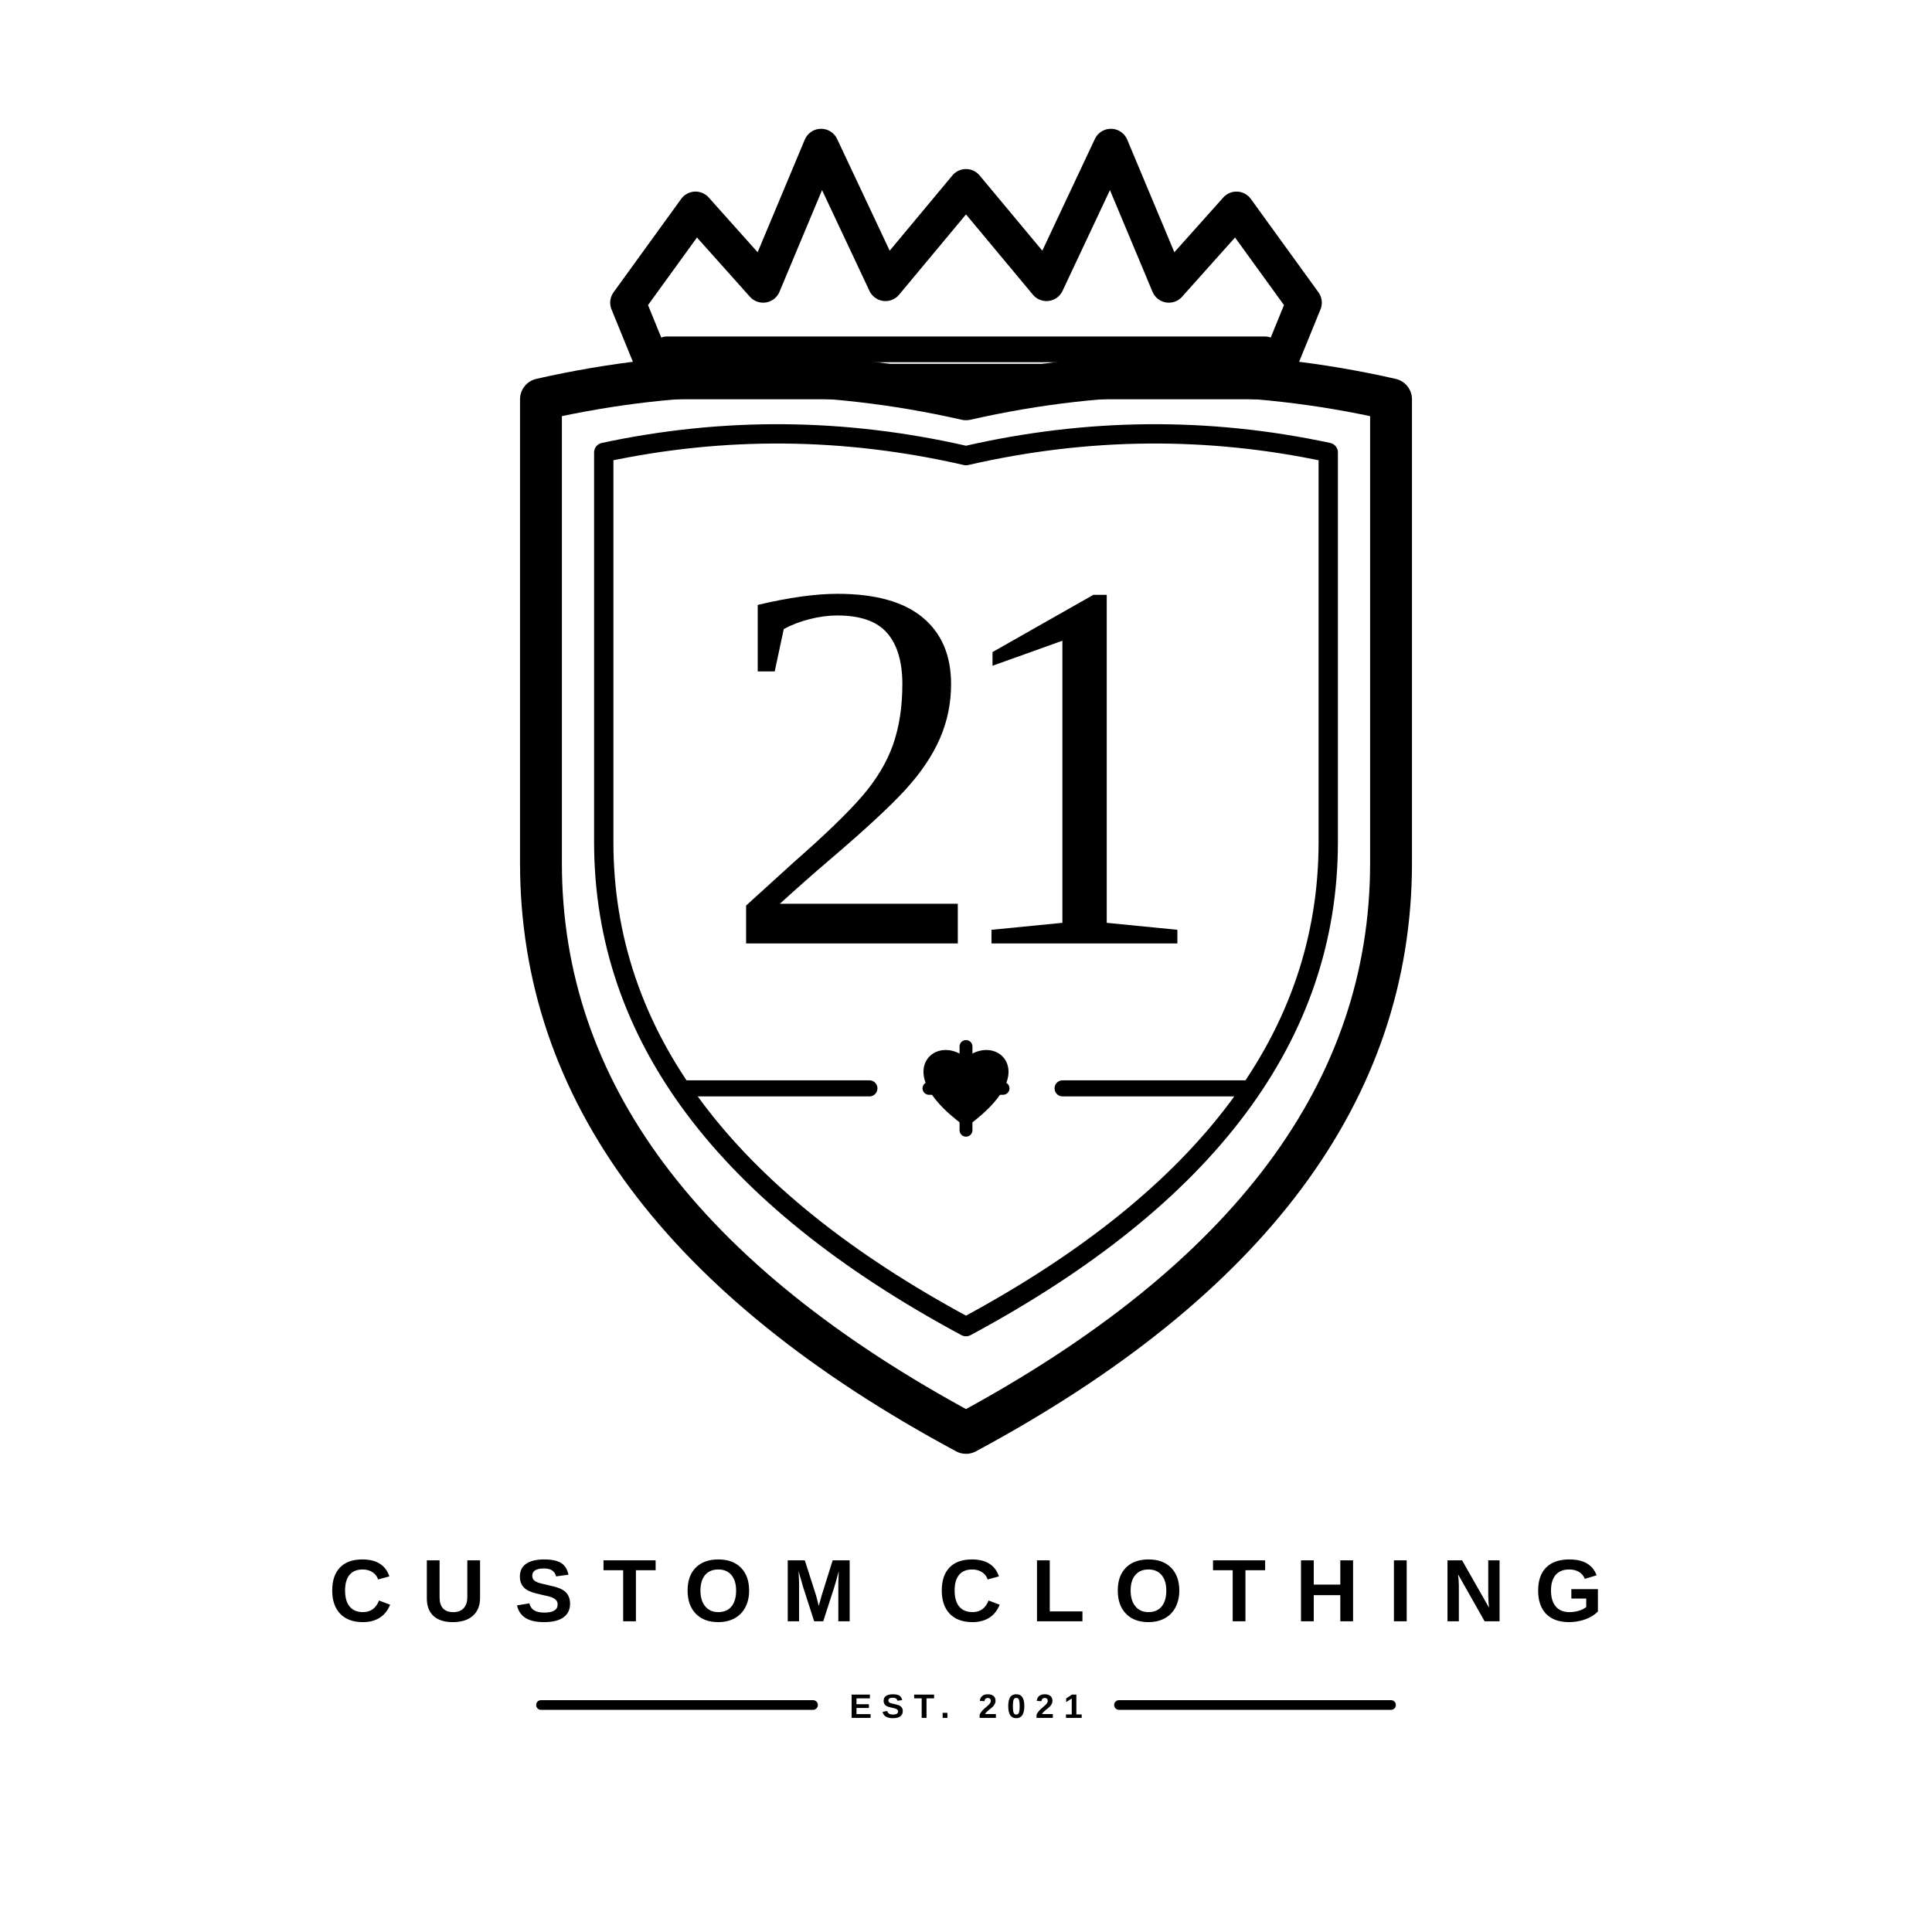
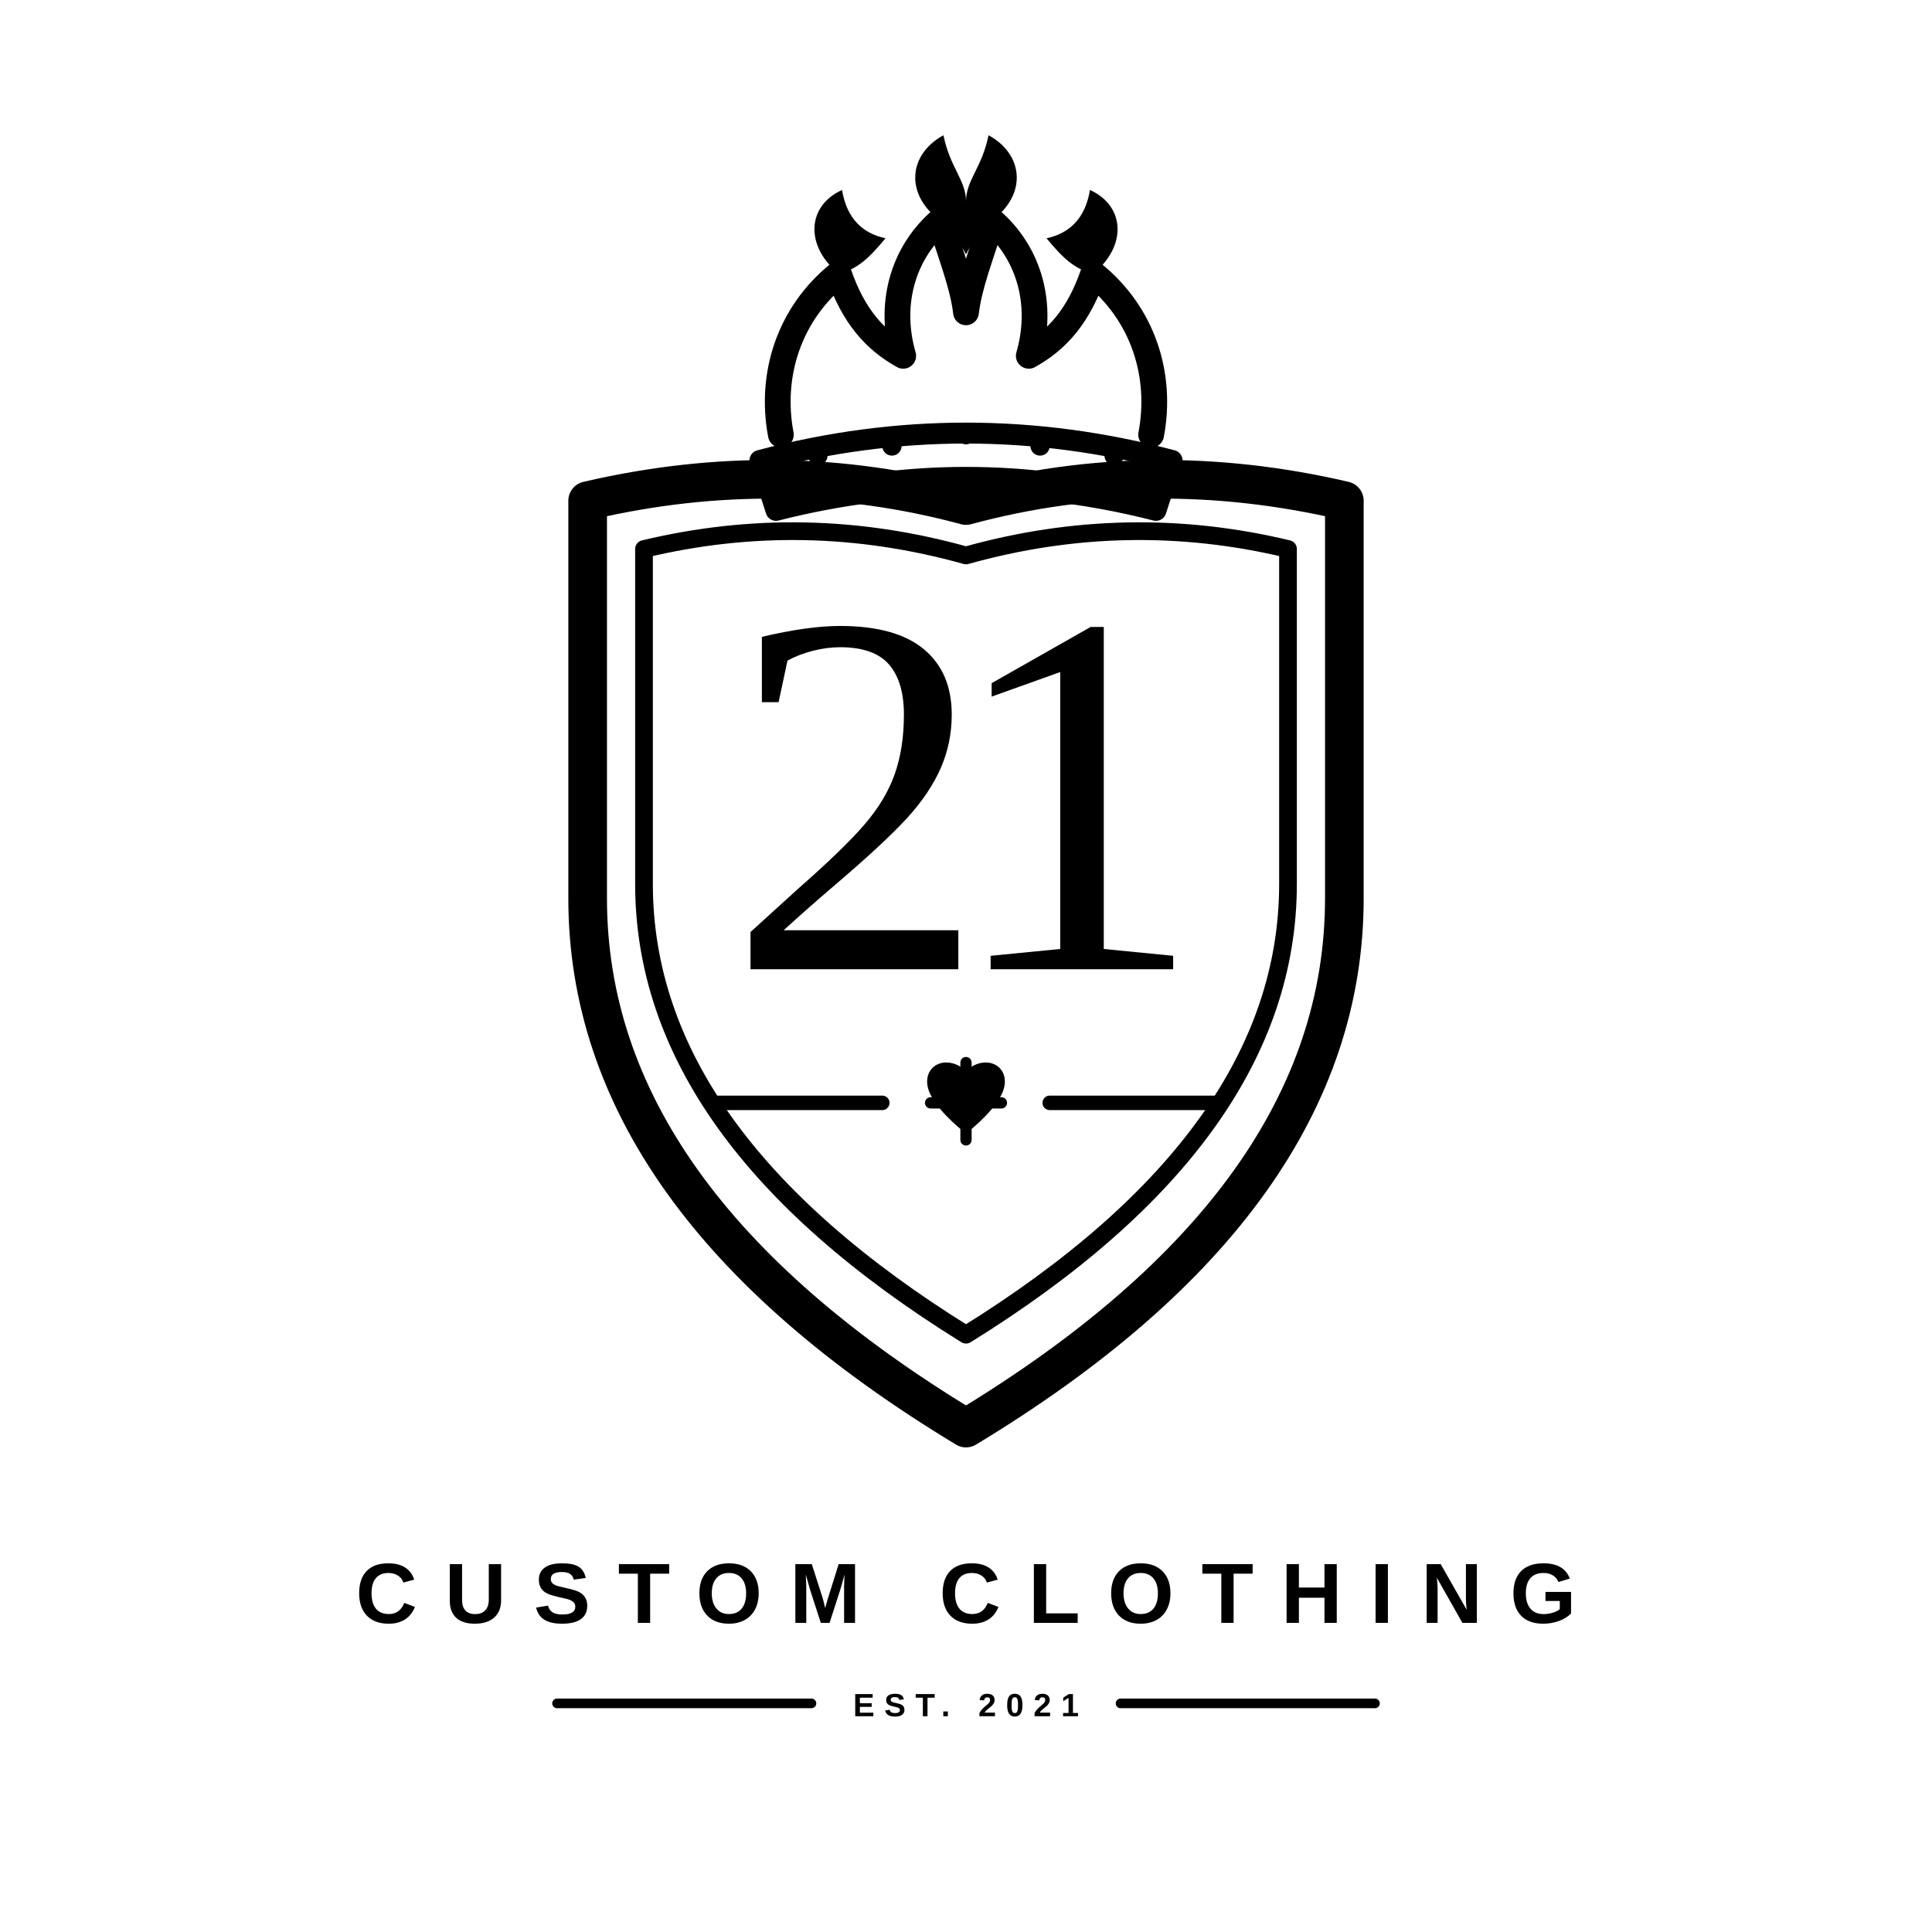
<svg xmlns="http://www.w3.org/2000/svg" viewBox="0 0 1200 1200" role="img" aria-labelledby="title desc">
  <g fill="none" stroke="currentColor" stroke-linejoin="round" stroke-linecap="round">
-     <path d="M390 188 L432 130 L474 177 L510 91 L550 176 L600 116 L650 176 L690 91 L726 177 L768 130 L810 188 L790 237 H410 Z" stroke-width="22" />
-     <path d="M414 217 H786" stroke-width="16" />
-     <circle cx="432" cy="130" r="10" fill="currentColor" stroke="none" />
-     <circle cx="510" cy="91" r="10" fill="currentColor" stroke="none" />
-     <circle cx="600" cy="116" r="10" fill="currentColor" stroke="none" />
-     <circle cx="690" cy="91" r="10" fill="currentColor" stroke="none" />
-     <circle cx="768" cy="130" r="10" fill="currentColor" stroke="none" />
-     <path d="M336 248 Q468 218 600 248 Q732 218 864 248 V536 Q864 748 600 890 Q336 748 336 536 Z" stroke-width="26" />
-     <path d="M375 281 Q487 257 600 283 Q713 257 825 281 V523 Q825 703 600 824 Q375 703 375 523 Z" stroke-width="12" />
+     <path d="M472 286 Q600 252 728 286 L718 317 Q600 287 482 317 Z" stroke-width="13" />
+     <path d="M485 270 C478 233 490 195 521 170 C530 196 543 211 561 221 C552 190 560 158 584 137 C591 160 598 177 600 194 C602 177 609 160 616 137 C640 158 648 190 639 221 C657 211 670 196 679 170 C710 195 722 233 715 270" stroke-width="16" />
+     <path d="M521 170 C500 153 501 128 523 118 C526 136 536 145 550 148 C540 160 533 167 521 170 Z" fill="currentColor" stroke="none" />
+     <path d="M584 137 C562 121 564 96 586 84 C590 104 600 112 600 125 C600 112 610 104 614 84 C636 96 638 121 616 137 C609 144 604 150 600 158 C596 150 591 144 584 137 Z" fill="currentColor" stroke="none" />
+     <path d="M679 170 C667 167 660 160 650 148 C664 145 674 136 677 118 C699 128 700 153 679 170 Z" fill="currentColor" stroke="none" />
+     <circle cx="508" cy="283" r="6" fill="currentColor" stroke="none" />
+     <circle cx="554" cy="277" r="6" fill="currentColor" stroke="none" />
+     <circle cx="600" cy="270" r="6" fill="currentColor" stroke="none" />
+     <circle cx="646" cy="277" r="6" fill="currentColor" stroke="none" />
+     <circle cx="692" cy="283" r="6" fill="currentColor" stroke="none" />
+     <path d="M490 308 Q600 280 710 308" stroke-width="8" />
+     <path d="M365 311 Q485 283 600 314 Q715 283 835 311 V558 Q835 745 600 887 Q365 745 365 558 Z" stroke-width="24" />
+     <path d="M400 341 Q500 317 600 345 Q700 317 800 341 V549 Q800 705 600 829 Q400 705 400 549 Z" stroke-width="11" />
  </g>
-   <text x="600" y="586" text-anchor="middle" fill="currentColor" font-family="Bodoni Moda, Didot, Times New Roman, serif" font-size="328" font-weight="500" letter-spacing="-26">21</text>
+   <text x="600" y="602" text-anchor="middle" fill="currentColor" font-family="Bodoni Moda, Didot, Times New Roman, serif" font-size="322" font-weight="500" letter-spacing="-26">21</text>
  <g fill="none" stroke="currentColor" stroke-linecap="round">
-     <path d="M424 676 H540 M660 676 H776" stroke-width="10" />
-     <path d="M600 650 v52 M577 676 h46" stroke-width="8" />
-     <path d="M600 657 C585 645 567 657 576 675 C582 688 600 700 600 700 C600 700 618 688 624 675 C633 657 615 645 600 657Z" fill="currentColor" stroke="none" />
+     <path d="M444 685 H548 M652 685 H756" stroke-width="9" />
+     <path d="M600 660 v48 M578 685 h44" stroke-width="7" />
+     <path d="M600 665 C586 653 570 664 578 680 C584 692 600 704 600 704 C600 704 616 692 622 680 C630 664 614 653 600 665Z" fill="currentColor" stroke="none" />
  </g>
-   <text x="600" y="1007" text-anchor="middle" fill="currentColor" font-family="Arial, Helvetica, sans-serif" font-size="55" font-weight="700" letter-spacing="18">CUSTOM CLOTHING</text>
-   <text x="600" y="1067" text-anchor="middle" fill="currentColor" font-family="Arial, Helvetica, sans-serif" font-size="21" font-weight="700" letter-spacing="6">EST. 2021</text>
+   <text x="600" y="1008" text-anchor="middle" fill="currentColor" font-family="Arial, Helvetica, sans-serif" font-size="53" font-weight="700" letter-spacing="17">CUSTOM CLOTHING</text>
+   <text x="600" y="1066" text-anchor="middle" fill="currentColor" font-family="Arial, Helvetica, sans-serif" font-size="20" font-weight="700" letter-spacing="6">EST. 2021</text>
  <g fill="none" stroke="currentColor" stroke-linecap="round" stroke-width="6">
-     <path d="M336 1059 H505 M695 1059 H864" />
+     <path d="M346 1058 H504 M696 1058 H854" />
  </g>
</svg>
